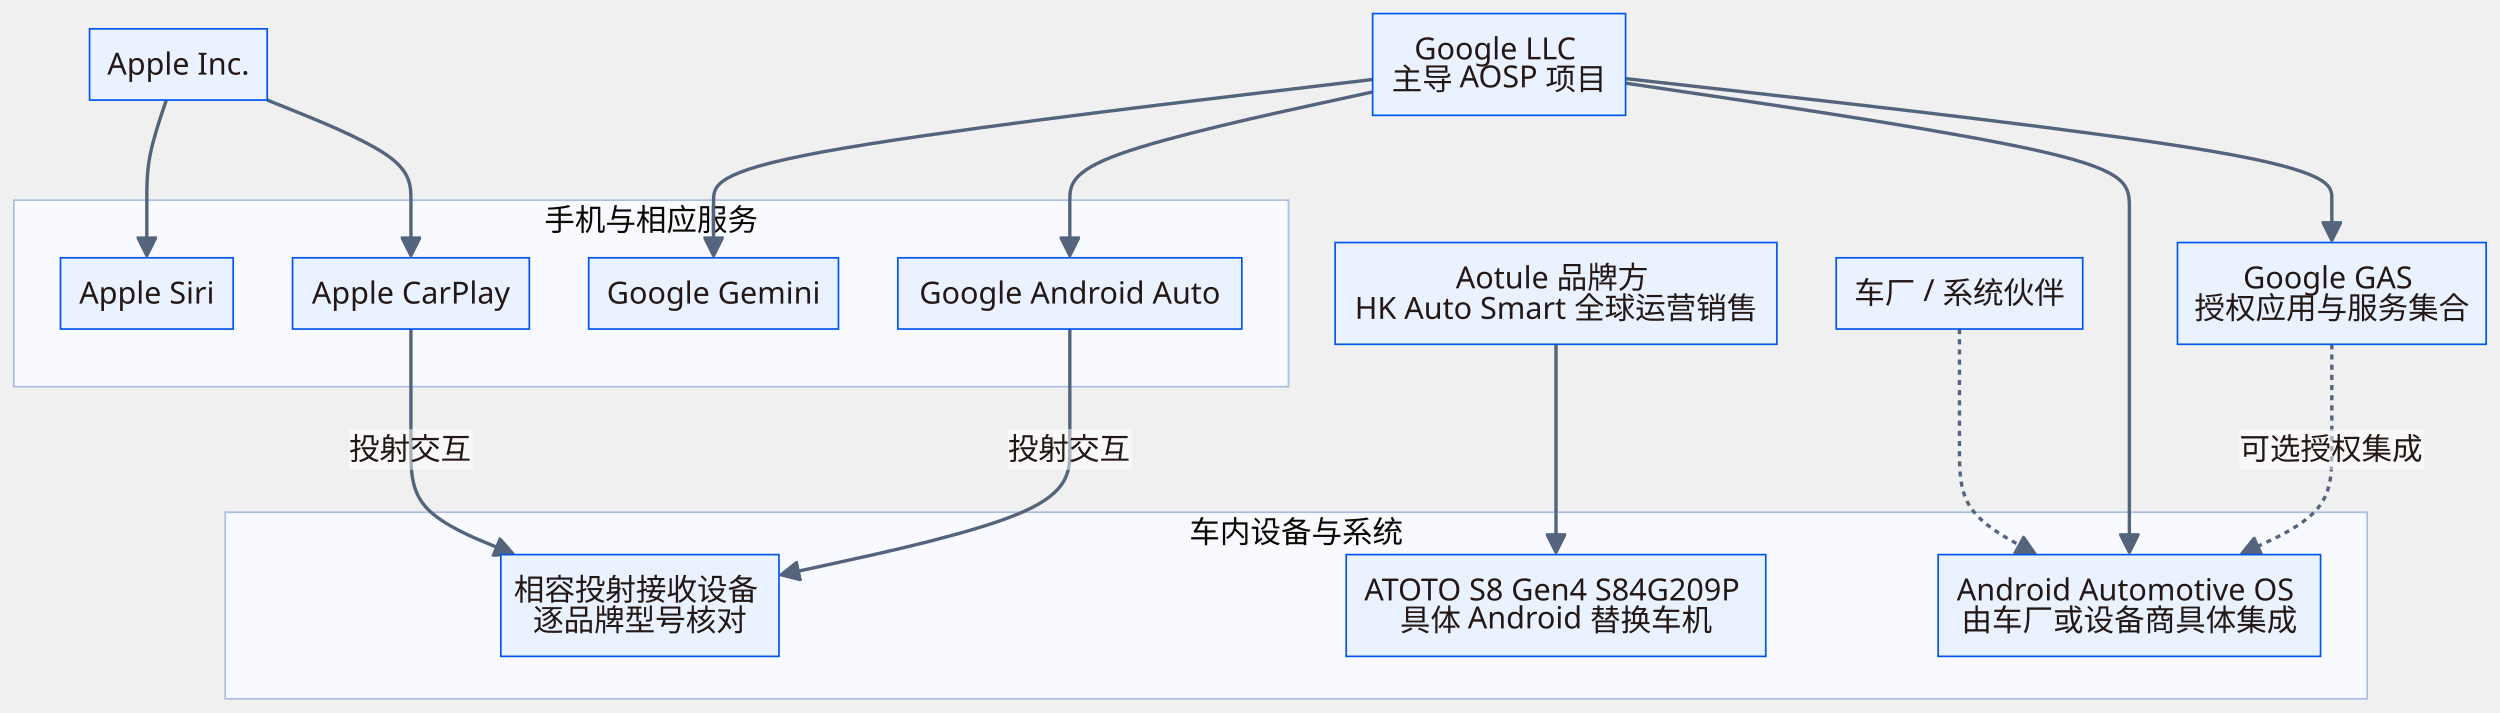
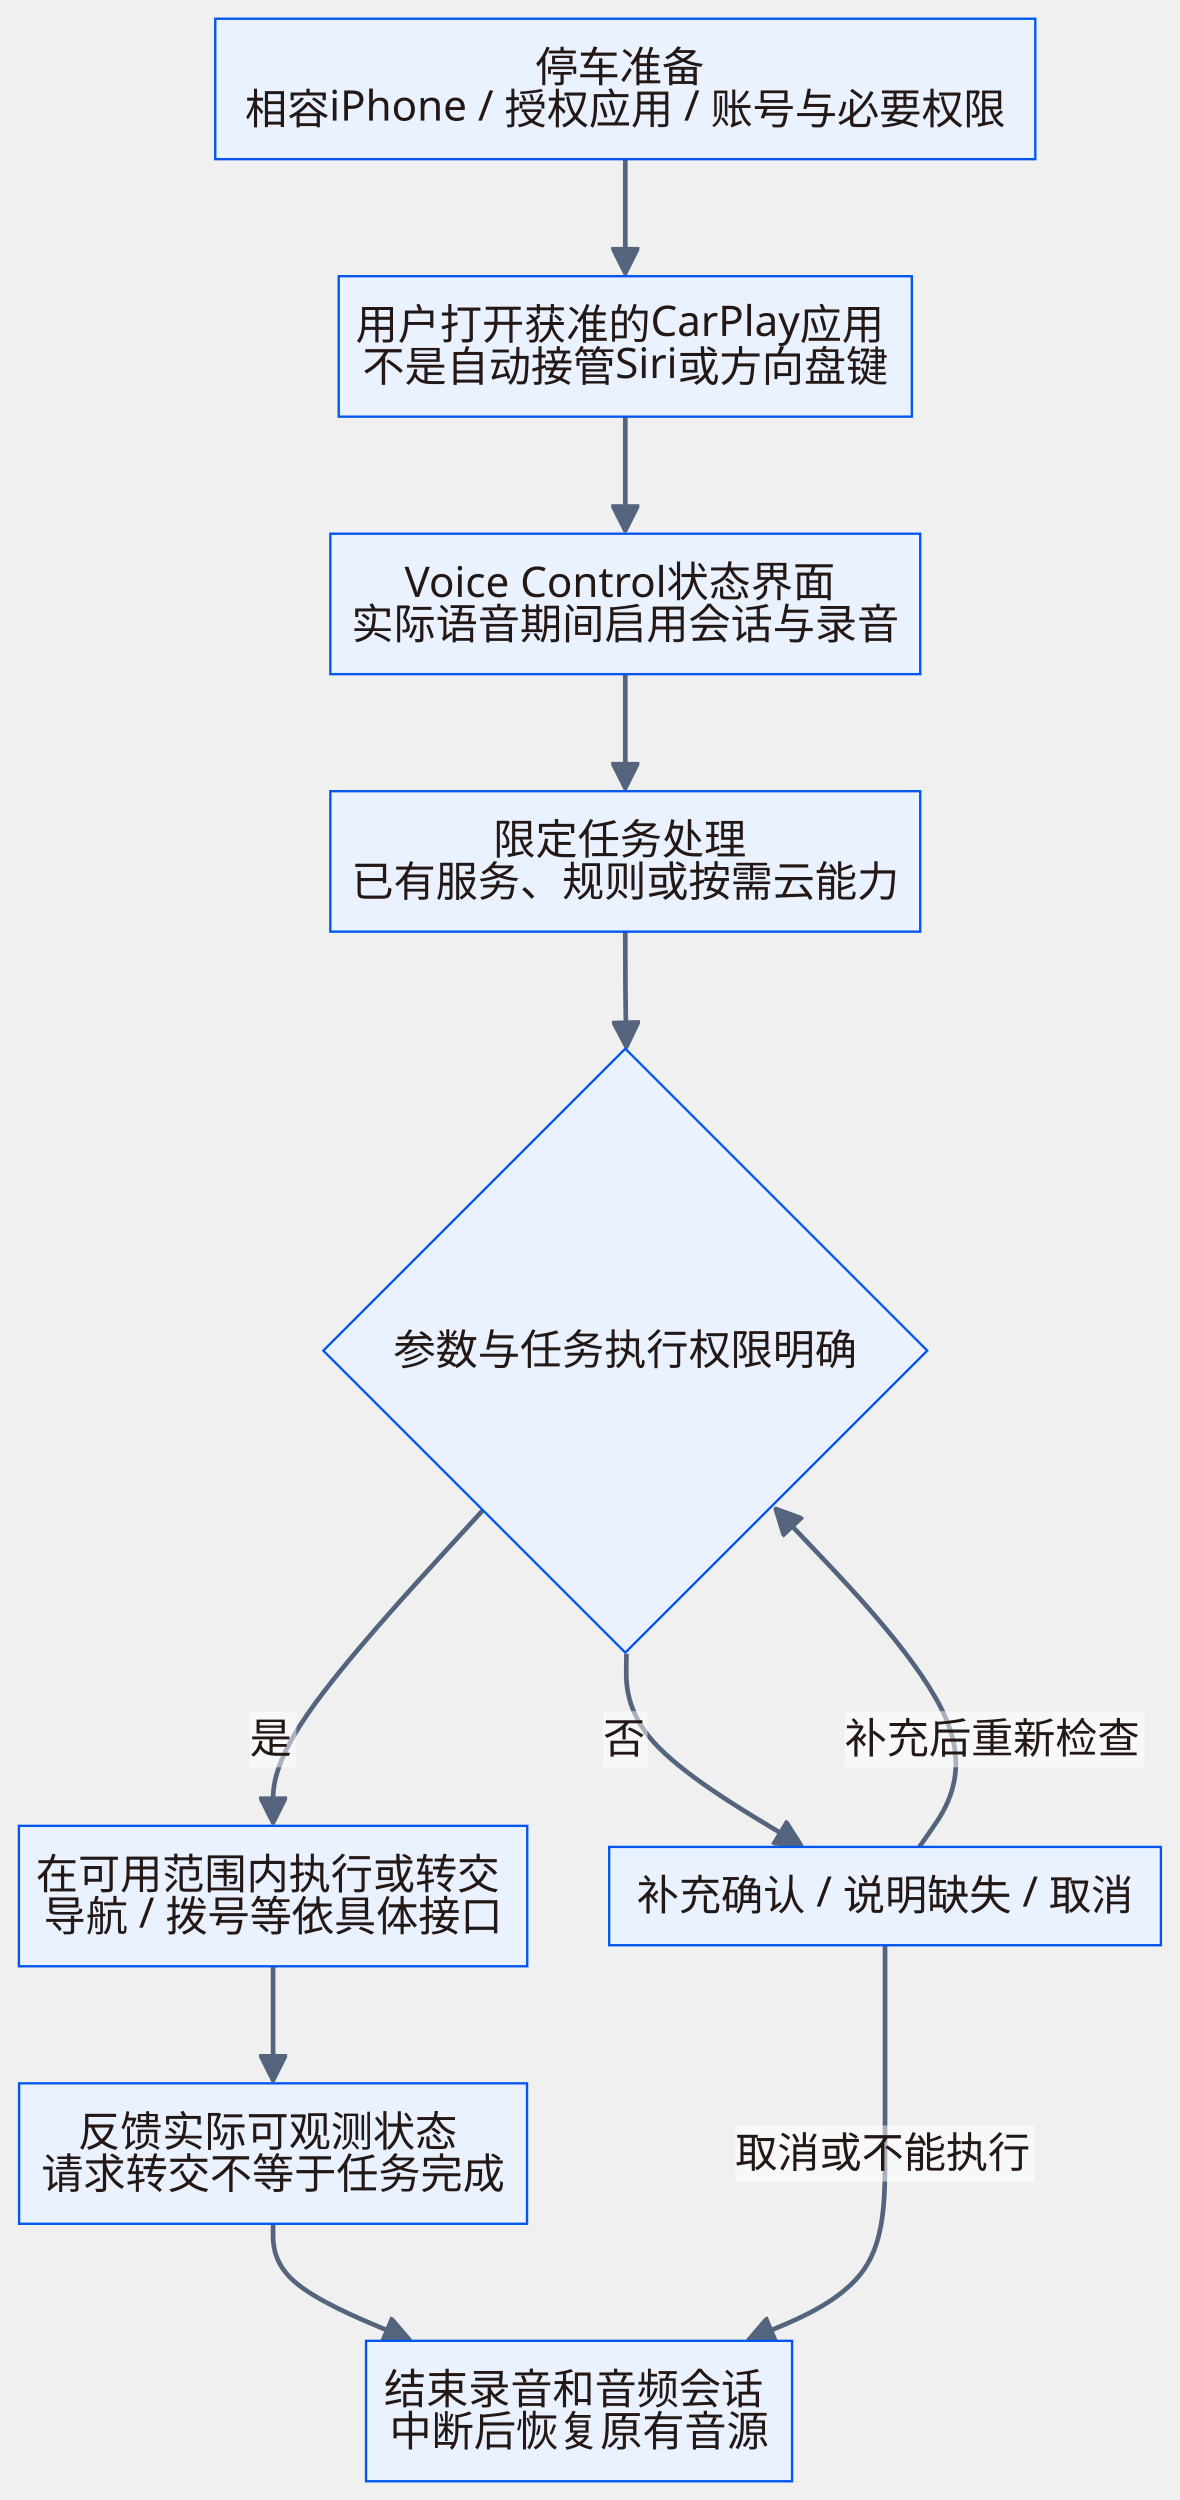
- <svg xmlns="http://www.w3.org/2000/svg" aria-roledescription="flowchart-v2" role="graphics-document document" viewBox="-8 -8 1473.687 420" height="420" width="1474" id="researchFigure3">
+ <svg xmlns="http://www.w3.org/2000/svg" aria-roledescription="flowchart-v2" role="graphics-document document" viewBox="-8 -8 503.859 1068" height="1068" width="504" id="researchFigure3">
  <style>#researchFigure3{font-family:Microsoft YaHei,PingFang SC,sans-serif;font-size:18px;fill:#231815;}#researchFigure3 .error-icon{fill:#F4F7FC;}#researchFigure3 .error-text{fill:#0b0803;stroke:#0b0803;}#researchFigure3 .edge-thickness-normal{stroke-width:2px;}#researchFigure3 .edge-thickness-thick{stroke-width:3.5px;}#researchFigure3 .edge-pattern-solid{stroke-dasharray:0;}#researchFigure3 .edge-pattern-dashed{stroke-dasharray:3;}#researchFigure3 .edge-pattern-dotted{stroke-dasharray:2;}#researchFigure3 .marker{fill:#53647C;stroke:#53647C;}#researchFigure3 .marker.cross{stroke:#53647C;}#researchFigure3 svg{font-family:Microsoft YaHei,PingFang SC,sans-serif;font-size:18px;}#researchFigure3 .label{font-family:Microsoft YaHei,PingFang SC,sans-serif;color:#231815;}#researchFigure3 .cluster-label text{fill:#0b0803;}#researchFigure3 .cluster-label span,#researchFigure3 p{color:#0b0803;}#researchFigure3 .label text,#researchFigure3 span,#researchFigure3 p{fill:#231815;color:#231815;}#researchFigure3 .node rect,#researchFigure3 .node circle,#researchFigure3 .node ellipse,#researchFigure3 .node polygon,#researchFigure3 .node path{fill:#EAF1FF;stroke:#0056EE;stroke-width:1px;}#researchFigure3 .flowchart-label text{text-anchor:middle;}#researchFigure3 .node .katex path{fill:#000;stroke:#000;stroke-width:1px;}#researchFigure3 .node .label{text-align:center;}#researchFigure3 .node.clickable{cursor:pointer;}#researchFigure3 .arrowheadPath{fill:#0b0b0b;}#researchFigure3 .edgePath .path{stroke:#53647C;stroke-width:2.0px;}#researchFigure3 .flowchart-link{stroke:#53647C;fill:none;}#researchFigure3 .edgeLabel{background-color:#FFFFFF;text-align:center;}#researchFigure3 .edgeLabel rect{opacity:0.5;background-color:#FFFFFF;fill:#FFFFFF;}#researchFigure3 .labelBkg{background-color:rgba(255, 255, 255, 0.5);}#researchFigure3 .cluster rect{fill:#F8FAFF;stroke:#AABDE0;stroke-width:1px;}#researchFigure3 .cluster text{fill:#0b0803;}#researchFigure3 .cluster span,#researchFigure3 p{color:#0b0803;}#researchFigure3 div.mermaidTooltip{position:absolute;text-align:center;max-width:200px;padding:2px;font-family:Microsoft YaHei,PingFang SC,sans-serif;font-size:12px;background:#F4F7FC;border:1px solid hsl(217.5, 17.143%, 87.255%);border-radius:2px;pointer-events:none;z-index:100;}#researchFigure3 .flowchartTitleText{text-anchor:middle;font-size:18px;fill:#231815;}#researchFigure3 :root{--mermaid-font-family:Microsoft YaHei,PingFang SC,sans-serif;}</style>
  <g>
    <marker orient="auto" markerHeight="12" markerWidth="12" markerUnits="userSpaceOnUse" refY="5" refX="6" viewBox="0 0 10 10" class="marker flowchart" id="researchFigure3_flowchart-pointEnd">
      <path style="stroke-width: 1; stroke-dasharray: 1, 0;" class="arrowMarkerPath" d="M 0 0 L 10 5 L 0 10 z" />
    </marker>
    <marker orient="auto" markerHeight="12" markerWidth="12" markerUnits="userSpaceOnUse" refY="5" refX="4.5" viewBox="0 0 10 10" class="marker flowchart" id="researchFigure3_flowchart-pointStart">
      <path style="stroke-width: 1; stroke-dasharray: 1, 0;" class="arrowMarkerPath" d="M 0 5 L 10 10 L 10 0 z" />
    </marker>
    <marker orient="auto" markerHeight="11" markerWidth="11" markerUnits="userSpaceOnUse" refY="5" refX="11" viewBox="0 0 10 10" class="marker flowchart" id="researchFigure3_flowchart-circleEnd">
      <circle style="stroke-width: 1; stroke-dasharray: 1, 0;" class="arrowMarkerPath" r="5" cy="5" cx="5" />
    </marker>
    <marker orient="auto" markerHeight="11" markerWidth="11" markerUnits="userSpaceOnUse" refY="5" refX="-1" viewBox="0 0 10 10" class="marker flowchart" id="researchFigure3_flowchart-circleStart">
      <circle style="stroke-width: 1; stroke-dasharray: 1, 0;" class="arrowMarkerPath" r="5" cy="5" cx="5" />
    </marker>
    <marker orient="auto" markerHeight="11" markerWidth="11" markerUnits="userSpaceOnUse" refY="5.2" refX="12" viewBox="0 0 11 11" class="marker cross flowchart" id="researchFigure3_flowchart-crossEnd">
      <path style="stroke-width: 2; stroke-dasharray: 1, 0;" class="arrowMarkerPath" d="M 1,1 l 9,9 M 10,1 l -9,9" />
    </marker>
    <marker orient="auto" markerHeight="11" markerWidth="11" markerUnits="userSpaceOnUse" refY="5.2" refX="-1" viewBox="0 0 11 11" class="marker cross flowchart" id="researchFigure3_flowchart-crossStart">
      <path style="stroke-width: 2; stroke-dasharray: 1, 0;" class="arrowMarkerPath" d="M 1,1 l 9,9 M 10,1 l -9,9" />
    </marker>
    <g class="root">
-       <g class="clusters">
-         <g id="CAR" class="cluster default flowchart-label">
-           <rect height="110" width="1262.925" y="294" x="124.629" ry="0" rx="0" style="" />
-           <g transform="translate(756.0913, 294)" class="cluster-label">
-             <text style="">
-               <tspan class="row" x="0" dy="1em" xml:space="preserve">车内设备与系统</tspan>
-             </text>
-           </g>
-         </g>
-         <g id="PHONE" class="cluster default flowchart-label">
-           <rect height="110" width="751.539" y="110" x="0" ry="0" rx="0" style="" />
-           <g transform="translate(375.7695, 110)" class="cluster-label">
-             <text style="">
-               <tspan class="row" x="0" dy="1em" xml:space="preserve">手机与相应服务</tspan>
-             </text>
-           </g>
-         </g>
-       </g>
+       <g class="clusters" />
      <g class="edgePaths">
-         <path marker-end="url(#researchFigure3_flowchart-pointEnd)" style="fill:none;" class="edge-thickness-normal edge-pattern-solid flowchart-link LS-APPLE LE-SIRI" id="L-APPLE-SIRI-0" d="M89.917,51L88,56.667C86.083,62.333,82.248,73.667,80.331,83.5C78.414,93.333,78.414,101.667,78.414,110.617C78.414,119.567,78.414,129.133,78.414,133.917L78.414,138.7" />
-         <path marker-end="url(#researchFigure3_flowchart-pointEnd)" style="fill:none;" class="edge-thickness-normal edge-pattern-solid flowchart-link LS-APPLE LE-CP" id="L-APPLE-CP-0" d="M149.372,51L163.498,56.667C177.624,62.333,205.876,73.667,220.003,83.5C234.129,93.333,234.129,101.667,234.129,110.617C234.129,119.567,234.129,129.133,234.129,133.917L234.129,138.7" />
-         <path marker-end="url(#researchFigure3_flowchart-pointEnd)" style="fill:none;" class="edge-thickness-normal edge-pattern-solid flowchart-link LS-GOOGLE LE-GEMINI" id="L-GOOGLE-GEMINI-0" d="M801.148,38.855L736.384,46.546C671.619,54.237,542.091,69.618,477.327,81.476C412.563,93.333,412.563,101.667,412.563,110.617C412.563,119.567,412.563,129.133,412.563,133.917L412.563,138.7" />
-         <path marker-end="url(#researchFigure3_flowchart-pointEnd)" style="fill:none;" class="edge-thickness-normal edge-pattern-solid flowchart-link LS-GOOGLE LE-AA" id="L-GOOGLE-AA-0" d="M801.148,46.204L771.393,52.67C741.638,59.136,682.127,72.068,652.372,82.701C622.617,93.333,622.617,101.667,622.617,110.617C622.617,119.567,622.617,129.133,622.617,133.917L622.617,138.7" />
-         <path marker-end="url(#researchFigure3_flowchart-pointEnd)" style="fill:none;" class="edge-thickness-normal edge-pattern-solid flowchart-link LS-GOOGLE LE-AAOS" id="L-GOOGLE-AAOS-0" d="M950.289,41.037L999.794,48.364C1049.299,55.691,1148.309,70.346,1197.814,81.84C1247.319,93.333,1247.319,101.667,1247.319,115C1247.319,128.333,1247.319,146.667,1247.319,165C1247.319,183.333,1247.319,201.667,1247.319,217C1247.319,232.333,1247.319,244.667,1247.319,257C1247.319,269.333,1247.319,281.667,1247.319,291.117C1247.319,300.567,1247.319,307.133,1247.319,310.417L1247.319,313.7" />
-         <path marker-end="url(#researchFigure3_flowchart-pointEnd)" style="fill:none;" class="edge-thickness-normal edge-pattern-solid flowchart-link LS-GOOGLE LE-GAS" id="L-GOOGLE-GAS-0" d="M950.289,38.354L1019.688,46.128C1089.088,53.902,1227.887,69.451,1297.287,81.392C1366.687,93.333,1366.687,101.667,1366.687,109.117C1366.687,116.567,1366.687,123.133,1366.687,126.417L1366.687,129.7" />
-         <path marker-end="url(#researchFigure3_flowchart-pointEnd)" style="fill:none;stroke-width:2px;stroke-dasharray:3;" class="edge-thickness-normal edge-pattern-dotted flowchart-link LS-GAS LE-AAOS" id="L-GAS-AAOS-0" d="M1366.687,195L1366.687,199.167C1366.687,203.333,1366.687,211.667,1366.687,222C1366.687,232.333,1366.687,244.667,1366.687,257C1366.687,269.333,1366.687,281.667,1358.446,291.63C1350.205,301.594,1333.724,309.188,1325.483,312.985L1317.242,316.782" />
-         <path marker-end="url(#researchFigure3_flowchart-pointEnd)" style="fill:none;stroke-width:2px;stroke-dasharray:3;" class="edge-thickness-normal edge-pattern-dotted flowchart-link LS-OEM LE-AAOS" id="L-OEM-AAOS-0" d="M1147.148,186L1147.148,191.667C1147.148,197.333,1147.148,208.667,1147.148,220.5C1147.148,232.333,1147.148,244.667,1147.148,257C1147.148,269.333,1147.148,281.667,1153.962,291.575C1160.777,301.483,1174.406,308.966,1181.22,312.708L1188.035,316.449" />
-         <path marker-end="url(#researchFigure3_flowchart-pointEnd)" style="fill:none;" class="edge-thickness-normal edge-pattern-solid flowchart-link LS-CP LE-SCREEN" id="L-CP-SCREEN-0" d="M234.129,186L234.129,191.667C234.129,197.333,234.129,208.667,234.129,220.5C234.129,232.333,234.129,244.667,234.129,257C234.129,269.333,234.129,281.667,243.538,291.667C252.946,301.667,271.764,309.334,281.173,313.167L290.582,317" />
-         <path marker-end="url(#researchFigure3_flowchart-pointEnd)" style="fill:none;" class="edge-thickness-normal edge-pattern-solid flowchart-link LS-AA LE-SCREEN" id="L-AA-SCREEN-0" d="M622.617,186L622.617,191.667C622.617,197.333,622.617,208.667,622.617,220.5C622.617,232.333,622.617,244.667,622.617,257C622.617,269.333,622.617,281.667,594.898,293.847C567.179,306.028,511.741,318.057,484.022,324.071L456.303,330.085" />
-         <path marker-end="url(#researchFigure3_flowchart-pointEnd)" style="fill:none;" class="edge-thickness-normal edge-pattern-solid flowchart-link LS-AOTULE LE-ATOTO" id="L-AOTULE-ATOTO-0" d="M909.258,195L909.258,199.167C909.258,203.333,909.258,211.667,909.258,222C909.258,232.333,909.258,244.667,909.258,257C909.258,269.333,909.258,281.667,909.258,291.117C909.258,300.567,909.258,307.133,909.258,310.417L909.258,313.7" />
+         <path marker-end="url(#researchFigure3_flowchart-pointEnd)" style="fill:none;" class="edge-thickness-normal edge-pattern-solid flowchart-link LS-SETUP LE-ENTRY" id="L-SETUP-ENTRY-0" d="M259.051,60L259.051,64.167C259.051,68.333,259.051,76.667,259.051,84.117C259.051,91.567,259.051,98.133,259.051,101.417L259.051,104.7" />
+         <path marker-end="url(#researchFigure3_flowchart-pointEnd)" style="fill:none;" class="edge-thickness-normal edge-pattern-solid flowchart-link LS-ENTRY LE-LISTEN" id="L-ENTRY-LISTEN-0" d="M259.051,170L259.051,174.167C259.051,178.333,259.051,186.667,259.051,194.117C259.051,201.567,259.051,208.133,259.051,211.417L259.051,214.7" />
+         <path marker-end="url(#researchFigure3_flowchart-pointEnd)" style="fill:none;" class="edge-thickness-normal edge-pattern-solid flowchart-link LS-LISTEN LE-TASK" id="L-LISTEN-TASK-0" d="M259.051,280L259.051,284.167C259.051,288.333,259.051,296.667,259.051,304.117C259.051,311.567,259.051,318.133,259.051,321.417L259.051,324.7" />
+         <path marker-end="url(#researchFigure3_flowchart-pointEnd)" style="fill:none;" class="edge-thickness-normal edge-pattern-solid flowchart-link LS-TASK LE-CHECK" id="L-TASK-CHECK-0" d="M259.051,390L259.051,394.167C259.051,398.333,259.051,406.667,259.117,414.2C259.183,421.734,259.315,428.467,259.381,431.834L259.447,435.201" />
+         <path marker-end="url(#researchFigure3_flowchart-pointEnd)" style="fill:none;" class="edge-thickness-normal edge-pattern-solid flowchart-link LS-CHECK LE-ACTION" id="L-CHECK-ACTION-0" d="M198.217,637.166L183.279,653.472C168.34,669.778,138.463,702.389,123.524,723.978C108.586,745.567,108.586,756.133,108.586,761.417L108.586,766.7" />
+         <path marker-end="url(#researchFigure3_flowchart-pointEnd)" style="fill:none;" class="edge-thickness-normal edge-pattern-solid flowchart-link LS-CHECK LE-CONFIRM" id="L-CHECK-CONFIRM-0" d="M259.551,698.5L259.467,704.583C259.384,710.667,259.217,722.833,271.075,736.127C282.933,749.42,306.816,763.84,318.757,771.05L330.699,778.261" />
+         <path marker-end="url(#researchFigure3_flowchart-pointEnd)" style="fill:none;" class="edge-thickness-normal edge-pattern-solid flowchart-link LS-CONFIRM LE-CHECK" id="L-CONFIRM-CHECK-0" d="M384.669,781L390.018,773.333C395.368,765.667,406.067,750.333,396.297,726.749C386.527,703.165,356.289,671.329,341.169,655.411L326.05,639.494" />
+         <path marker-end="url(#researchFigure3_flowchart-pointEnd)" style="fill:none;" class="edge-thickness-normal edge-pattern-solid flowchart-link LS-ACTION LE-RESULT" id="L-ACTION-RESULT-0" d="M108.586,832L108.586,836.167C108.586,840.333,108.586,848.667,108.586,856.117C108.586,863.567,108.586,870.133,108.586,873.417L108.586,876.7" />
+         <path marker-end="url(#researchFigure3_flowchart-pointEnd)" style="fill:none;" class="edge-thickness-normal edge-pattern-solid flowchart-link LS-RESULT LE-END" id="L-RESULT-END-0" d="M108.586,942L108.586,946.167C108.586,950.333,108.586,958.667,117.674,966.657C126.763,974.648,144.94,982.296,154.028,986.12L163.117,989.944" />
+         <path marker-end="url(#researchFigure3_flowchart-pointEnd)" style="fill:none;" class="edge-thickness-normal edge-pattern-solid flowchart-link LS-CONFIRM LE-END" id="L-CONFIRM-END-0" d="M370.016,823L370.016,828.667C370.016,834.333,370.016,845.667,370.016,860.5C370.016,875.333,370.016,893.667,370.016,912C370.016,930.333,370.016,948.667,360.927,961.657C351.839,974.648,333.662,982.296,324.573,986.12L315.485,989.944" />
      </g>
      <g class="edgeLabels">
        <g class="edgeLabel">
          <g transform="translate(0, 0)" class="label">
            <rect height="0" width="0" ry="0" rx="0" />
            <text style="">
              <tspan class="row" x="0" dy="1em" xml:space="preserve" />
            </text>
          </g>
        </g>
        <g class="edgeLabel">
          <g transform="translate(0, 0)" class="label">
            <rect height="0" width="0" ry="0" rx="0" />
            <text style="">
              <tspan class="row" x="0" dy="1em" xml:space="preserve" />
            </text>
          </g>
        </g>
        <g class="edgeLabel">
          <g transform="translate(0, 0)" class="label">
            <rect height="0" width="0" ry="0" rx="0" />
            <text style="">
              <tspan class="row" x="0" dy="1em" xml:space="preserve" />
            </text>
          </g>
        </g>
        <g class="edgeLabel">
          <g transform="translate(0, 0)" class="label">
            <rect height="0" width="0" ry="0" rx="0" />
            <text style="">
              <tspan class="row" x="0" dy="1em" xml:space="preserve" />
            </text>
          </g>
        </g>
-         <g class="edgeLabel">
-           <g transform="translate(0, 0)" class="label">
-             <rect height="0" width="0" ry="0" rx="0" />
-             <text style="">
-               <tspan class="row" x="0" dy="1em" xml:space="preserve" />
-             </text>
-           </g>
-         </g>
-         <g class="edgeLabel">
-           <g transform="translate(0, 0)" class="label">
-             <rect height="0" width="0" ry="0" rx="0" />
-             <text style="">
-               <tspan class="row" x="0" dy="1em" xml:space="preserve" />
-             </text>
-           </g>
-         </g>
-         <g transform="translate(1366.687, 257)" class="edgeLabel">
-           <g transform="translate(-54.5, -12)" class="label">
-             <rect height="24" width="108.951" ry="0" rx="0" />
-             <text style="">
-               <tspan class="row" x="0" dy="1em" xml:space="preserve">可选授权集成</tspan>
-             </text>
-           </g>
-         </g>
-         <g class="edgeLabel">
-           <g transform="translate(0, 0)" class="label">
-             <rect height="0" width="0" ry="0" rx="0" />
-             <text style="">
-               <tspan class="row" x="0" dy="1em" xml:space="preserve" />
-             </text>
-           </g>
-         </g>
-         <g transform="translate(234.1289, 257)" class="edgeLabel">
-           <g transform="translate(-36.5, -12)" class="label">
-             <rect height="24" width="72.971" ry="0" rx="0" />
-             <text style="">
-               <tspan class="row" x="0" dy="1em" xml:space="preserve">投射交互</tspan>
-             </text>
-           </g>
-         </g>
-         <g transform="translate(622.6172, 257)" class="edgeLabel">
-           <g transform="translate(-36.5, -12)" class="label">
-             <rect height="24" width="72.971" ry="0" rx="0" />
-             <text style="">
-               <tspan class="row" x="0" dy="1em" xml:space="preserve">投射交互</tspan>
-             </text>
-           </g>
-         </g>
-         <g class="edgeLabel">
-           <g transform="translate(0, 0)" class="label">
-             <rect height="0" width="0" ry="0" rx="0" />
-             <text style="">
-               <tspan class="row" x="0" dy="1em" xml:space="preserve" />
+         <g transform="translate(108.5859, 735)" class="edgeLabel">
+           <g transform="translate(-10, -12)" class="label">
+             <rect height="24" width="20" ry="0" rx="0" />
+             <text style="">
+               <tspan class="row" x="0" dy="1em" xml:space="preserve">是</tspan>
+             </text>
+           </g>
+         </g>
+         <g transform="translate(259.0508, 735)" class="edgeLabel">
+           <g transform="translate(-9.5, -12)" class="label">
+             <rect height="24" width="19" ry="0" rx="0" />
+             <text style="">
+               <tspan class="row" x="0" dy="1em" xml:space="preserve">否</tspan>
+             </text>
+           </g>
+         </g>
+         <g transform="translate(416.7656, 735)" class="edgeLabel">
+           <g transform="translate(-64, -12)" class="label">
+             <rect height="24" width="128" ry="0" rx="0" />
+             <text style="">
+               <tspan class="row" x="0" dy="1em" xml:space="preserve">补充后重新检查</tspan>
+             </text>
+           </g>
+         </g>
+         <g class="edgeLabel">
+           <g transform="translate(0, 0)" class="label">
+             <rect height="0" width="0" ry="0" rx="0" />
+             <text style="">
+               <tspan class="row" x="0" dy="1em" xml:space="preserve" />
+             </text>
+           </g>
+         </g>
+         <g class="edgeLabel">
+           <g transform="translate(0, 0)" class="label">
+             <rect height="0" width="0" ry="0" rx="0" />
+             <text style="">
+               <tspan class="row" x="0" dy="1em" xml:space="preserve" />
+             </text>
+           </g>
+         </g>
+         <g transform="translate(370.0156, 912)" class="edgeLabel">
+           <g transform="translate(-64, -12)" class="label">
+             <rect height="24" width="128" ry="0" rx="0" />
+             <text style="">
+               <tspan class="row" x="0" dy="1em" xml:space="preserve">取消或不能执行</tspan>
            </text>
          </g>
        </g>
      </g>
      <g class="nodes">
-         <g transform="translate(369.123, 349)" data-id="SCREEN" data-node="true" id="flowchart-SCREEN-108" class="node default default flowchart-label">
-           <rect height="60" width="164" y="-30" x="-82" ry="0" rx="0" style="" class="basic label-container" />
-           <g transform="translate(0, -21)" style="" class="label">
-             <rect />
-             <text style="">
-               <tspan class="row" x="0" dy="1em" xml:space="preserve">相容投射接收设备</tspan>
-               <tspan class="row" x="0" dy="1em" xml:space="preserve">逐品牌型号核对</tspan>
-             </text>
-           </g>
-         </g>
-         <g transform="translate(1247.319, 349)" data-id="AAOS" data-node="true" id="flowchart-AAOS-109" class="node default default flowchart-label">
-           <rect height="60" width="225.469" y="-30" x="-112.734" ry="0" rx="0" style="" class="basic label-container" />
-           <g transform="translate(0, -21)" style="" class="label">
-             <rect />
-             <text style="">
-               <tspan class="row" x="0" dy="1em" xml:space="preserve">Android Automotive OS</tspan>
-               <tspan class="row" x="0" dy="1em" xml:space="preserve">由车厂或设备商具体集成</tspan>
-             </text>
-           </g>
-         </g>
-         <g transform="translate(909.2578, 349)" data-id="ATOTO" data-node="true" id="flowchart-ATOTO-110" class="node default default flowchart-label">
-           <rect height="60" width="247.375" y="-30" x="-123.688" ry="0" rx="0" style="" class="basic label-container" />
-           <g transform="translate(0, -21)" style="" class="label">
-             <rect />
-             <text style="">
-               <tspan class="row" x="0" dy="1em" xml:space="preserve">ATOTO S8 Gen4 S84G209P</tspan>
-               <tspan class="row" x="0" dy="1em" xml:space="preserve">具体 Android 替换车机</tspan>
-             </text>
-           </g>
-         </g>
-         <g transform="translate(78.41406, 165)" data-id="SIRI" data-node="true" id="flowchart-SIRI-104" class="node default default flowchart-label">
-           <rect height="42" width="101.828" y="-21" x="-50.914" ry="0" rx="0" style="" class="basic label-container" />
+         <g transform="translate(259.0508, 30)" data-id="SETUP" data-node="true" id="flowchart-SETUP-69" class="node default default flowchart-label">
+           <rect height="60" width="350.319" y="-30" x="-175.16" ry="0" rx="0" style="" class="basic label-container" />
+           <g transform="translate(0, -21)" style="" class="label">
+             <rect />
+             <text style="">
+               <tspan class="row" x="0" dy="1em" xml:space="preserve">停车准备</tspan>
+               <tspan class="row" x="0" dy="1em" xml:space="preserve">相容iPhone / 授权应用 / 账号与必要权限</tspan>
+             </text>
+           </g>
+         </g>
+         <g transform="translate(259.0508, 140)" data-id="ENTRY" data-node="true" id="flowchart-ENTRY-70" class="node default default flowchart-label">
+           <rect height="60" width="244.842" y="-30" x="-122.421" ry="0" rx="0" style="" class="basic label-container" />
+           <g transform="translate(0, -21)" style="" class="label">
+             <rect />
+             <text style="">
+               <tspan class="row" x="0" dy="1em" xml:space="preserve">用户打开获准的CarPlay应用</tspan>
+               <tspan class="row" x="0" dy="1em" xml:space="preserve">不是自动接管Siri或方向盘键</tspan>
+             </text>
+           </g>
+         </g>
+         <g transform="translate(259.0508, 250)" data-id="LISTEN" data-node="true" id="flowchart-LISTEN-72" class="node default default flowchart-label">
+           <rect height="60" width="252" y="-30" x="-126" ry="0" rx="0" style="" class="basic label-container" />
+           <g transform="translate(0, -21)" style="" class="label">
+             <rect />
+             <text style="">
+               <tspan class="row" x="0" dy="1em" xml:space="preserve">Voice Control状态界面</tspan>
+               <tspan class="row" x="0" dy="1em" xml:space="preserve">实际语音期间启用会话与录音</tspan>
+             </text>
+           </g>
+         </g>
+         <g transform="translate(259.0508, 360)" data-id="TASK" data-node="true" id="flowchart-TASK-74" class="node default default flowchart-label">
+           <rect height="60" width="252" y="-30" x="-126" ry="0" rx="0" style="" class="basic label-container" />
+           <g transform="translate(0, -21)" style="" class="label">
+             <rect />
+             <text style="">
+               <tspan class="row" x="0" dy="1em" xml:space="preserve">限定任务处理</tspan>
+               <tspan class="row" x="0" dy="1em" xml:space="preserve">已有服务、规则或按需云能力</tspan>
+             </text>
+           </g>
+         </g>
+         <g transform="translate(259.0508, 569)" data-id="CHECK" data-node="true" id="flowchart-CHECK-76" class="node default default flowchart-label">
+           <polygon style="" transform="translate(-129,129)" class="label-container" points="129,0 258,-129 129,-258 0,-129" />
          <g transform="translate(0, -12)" style="" class="label">
            <rect />
            <text style="">
-               <tspan class="row" x="0" dy="1em" xml:space="preserve">Apple Siri</tspan>
-             </text>
-           </g>
-         </g>
-         <g transform="translate(412.5625, 165)" data-id="GEMINI" data-node="true" id="flowchart-GEMINI-105" class="node default default flowchart-label">
-           <rect height="42" width="147.266" y="-21" x="-73.633" ry="0" rx="0" style="" class="basic label-container" />
+               <tspan class="row" x="0" dy="1em" xml:space="preserve">参数与任务执行权限明确</tspan>
+             </text>
+           </g>
+         </g>
+         <g transform="translate(108.5859, 802)" data-id="ACTION" data-node="true" id="flowchart-ACTION-78" class="node default default flowchart-label">
+           <rect height="60" width="217.172" y="-30" x="-108.586" ry="0" rx="0" style="" class="basic label-container" />
+           <g transform="translate(0, -21)" style="" class="label">
+             <rect />
+             <text style="">
+               <tspan class="row" x="0" dy="1em" xml:space="preserve">在可用范围内执行或转交</tspan>
+               <tspan class="row" x="0" dy="1em" xml:space="preserve">导航 / 拨号等依具体接口</tspan>
+             </text>
+           </g>
+         </g>
+         <g transform="translate(370.0156, 802)" data-id="CONFIRM" data-node="true" id="flowchart-CONFIRM-80" class="node default default flowchart-label">
+           <rect height="42" width="235.688" y="-21" x="-117.844" ry="0" rx="0" style="" class="basic label-container" />
          <g transform="translate(0, -12)" style="" class="label">
            <rect />
            <text style="">
-               <tspan class="row" x="0" dy="1em" xml:space="preserve">Google Gemini</tspan>
-             </text>
-           </g>
-         </g>
-         <g transform="translate(234.1289, 165)" data-id="CP" data-node="true" id="flowchart-CP-106" class="node default default flowchart-label">
-           <rect height="42" width="139.602" y="-21" x="-69.801" ry="0" rx="0" style="" class="basic label-container" />
-           <g transform="translate(0, -12)" style="" class="label">
-             <rect />
-             <text style="">
-               <tspan class="row" x="0" dy="1em" xml:space="preserve">Apple CarPlay</tspan>
-             </text>
-           </g>
-         </g>
-         <g transform="translate(622.6172, 165)" data-id="AA" data-node="true" id="flowchart-AA-107" class="node default default flowchart-label">
-           <rect height="42" width="202.844" y="-21" x="-101.422" ry="0" rx="0" style="" class="basic label-container" />
-           <g transform="translate(0, -12)" style="" class="label">
-             <rect />
-             <text style="">
-               <tspan class="row" x="0" dy="1em" xml:space="preserve">Google Android Auto</tspan>
-             </text>
-           </g>
-         </g>
-         <g transform="translate(97.02148, 30)" data-id="APPLE" data-node="true" id="flowchart-APPLE-101" class="node default default flowchart-label">
-           <rect height="42" width="104.734" y="-21" x="-52.367" ry="0" rx="0" style="" class="basic label-container" />
-           <g transform="translate(0, -12)" style="" class="label">
-             <rect />
-             <text style="">
-               <tspan class="row" x="0" dy="1em" xml:space="preserve">Apple Inc.</tspan>
-             </text>
-           </g>
-         </g>
-         <g transform="translate(875.7183, 30)" data-id="GOOGLE" data-node="true" id="flowchart-GOOGLE-102" class="node default default flowchart-label">
-           <rect height="60" width="149.141" y="-30" x="-74.57" ry="0" rx="0" style="" class="basic label-container" />
-           <g transform="translate(0, -21)" style="" class="label">
-             <rect />
-             <text style="">
-               <tspan class="row" x="0" dy="1em" xml:space="preserve">Google LLC</tspan>
-               <tspan class="row" x="0" dy="1em" xml:space="preserve">主导 AOSP 项目</tspan>
-             </text>
-           </g>
-         </g>
-         <g transform="translate(909.2578, 165)" data-id="AOTULE" data-node="true" id="flowchart-AOTULE-103" class="node default default flowchart-label">
-           <rect height="60" width="260.438" y="-30" x="-130.219" ry="0" rx="0" style="" class="basic label-container" />
-           <g transform="translate(0, -21)" style="" class="label">
-             <rect />
-             <text style="">
-               <tspan class="row" x="0" dy="1em" xml:space="preserve">Aotule 品牌方</tspan>
-               <tspan class="row" x="0" dy="1em" xml:space="preserve">HK Auto Smart 全球运营销售</tspan>
-             </text>
-           </g>
-         </g>
-         <g transform="translate(1366.687, 165)" data-id="GAS" data-node="true" id="flowchart-GAS-111" class="node default default flowchart-label">
+               <tspan class="row" x="0" dy="1em" xml:space="preserve">补充确认 / 说明缺失 / 取消</tspan>
+             </text>
+           </g>
+         </g>
+         <g transform="translate(108.5859, 912)" data-id="RESULT" data-node="true" id="flowchart-RESULT-84" class="node default default flowchart-label">
+           <rect height="60" width="217" y="-30" x="-108.5" ry="0" rx="0" style="" class="basic label-container" />
+           <g transform="translate(0, -21)" style="" class="label">
+             <rect />
+             <text style="">
+               <tspan class="row" x="0" dy="1em" xml:space="preserve">反馈实际可观测状态</tspan>
+               <tspan class="row" x="0" dy="1em" xml:space="preserve">请求转交不等于任务完成</tspan>
+             </text>
+           </g>
+         </g>
+         <g transform="translate(239.3008, 1022)" data-id="END" data-node="true" id="flowchart-END-86" class="node default default flowchart-label">
          <rect height="60" width="182" y="-30" x="-91" ry="0" rx="0" style="" class="basic label-container" />
          <g transform="translate(0, -21)" style="" class="label">
            <rect />
            <text style="">
-               <tspan class="row" x="0" dy="1em" xml:space="preserve">Google GAS</tspan>
-               <tspan class="row" x="0" dy="1em" xml:space="preserve">授权应用与服务集合</tspan>
-             </text>
-           </g>
-         </g>
-         <g transform="translate(1147.148, 165)" data-id="OEM" data-node="true" id="flowchart-OEM-112" class="node default default flowchart-label">
-           <rect height="42" width="145.343" y="-21" x="-72.671" ry="0" rx="0" style="" class="basic label-container" />
-           <g transform="translate(0, -12)" style="" class="label">
-             <rect />
-             <text style="">
-               <tspan class="row" x="0" dy="1em" xml:space="preserve">车厂 / 系统伙伴</tspan>
+               <tspan class="row" x="0" dy="1em" xml:space="preserve">结束录音和音频会话</tspan>
+               <tspan class="row" x="0" dy="1em" xml:space="preserve">中断后恢复原有音源</tspan>
            </text>
          </g>
        </g>
      </g>
    </g>
  </g>
</svg>
